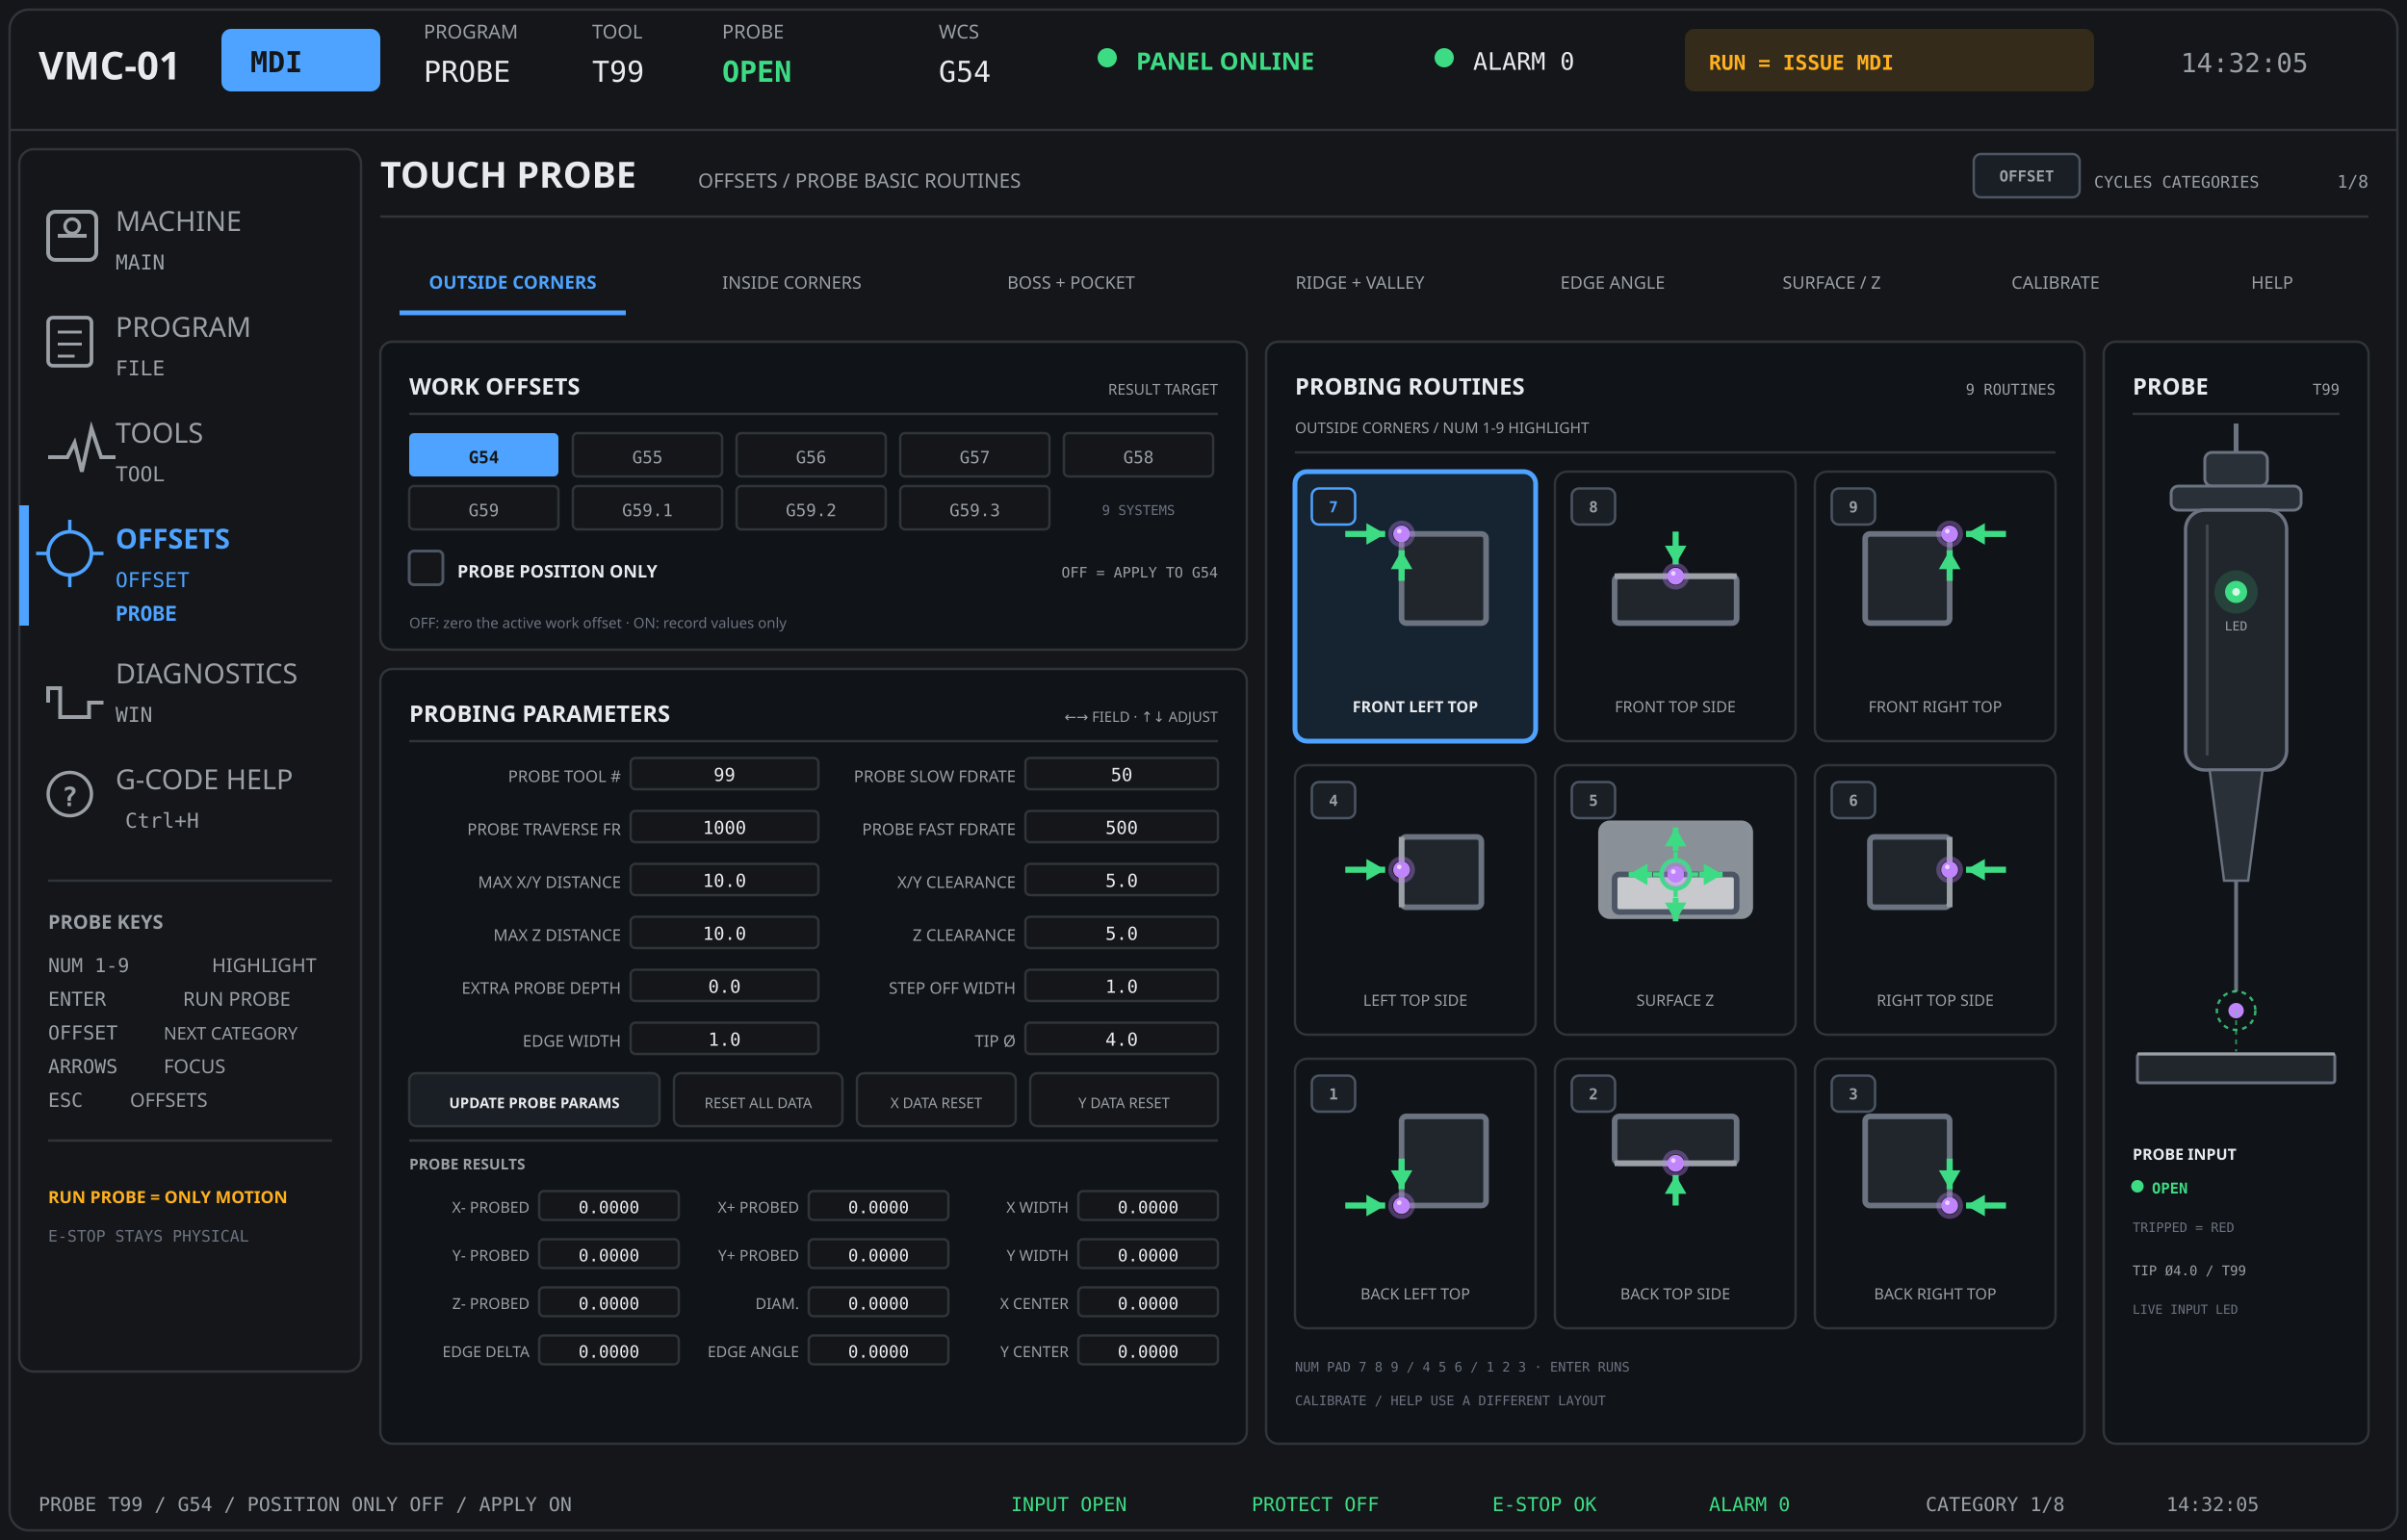
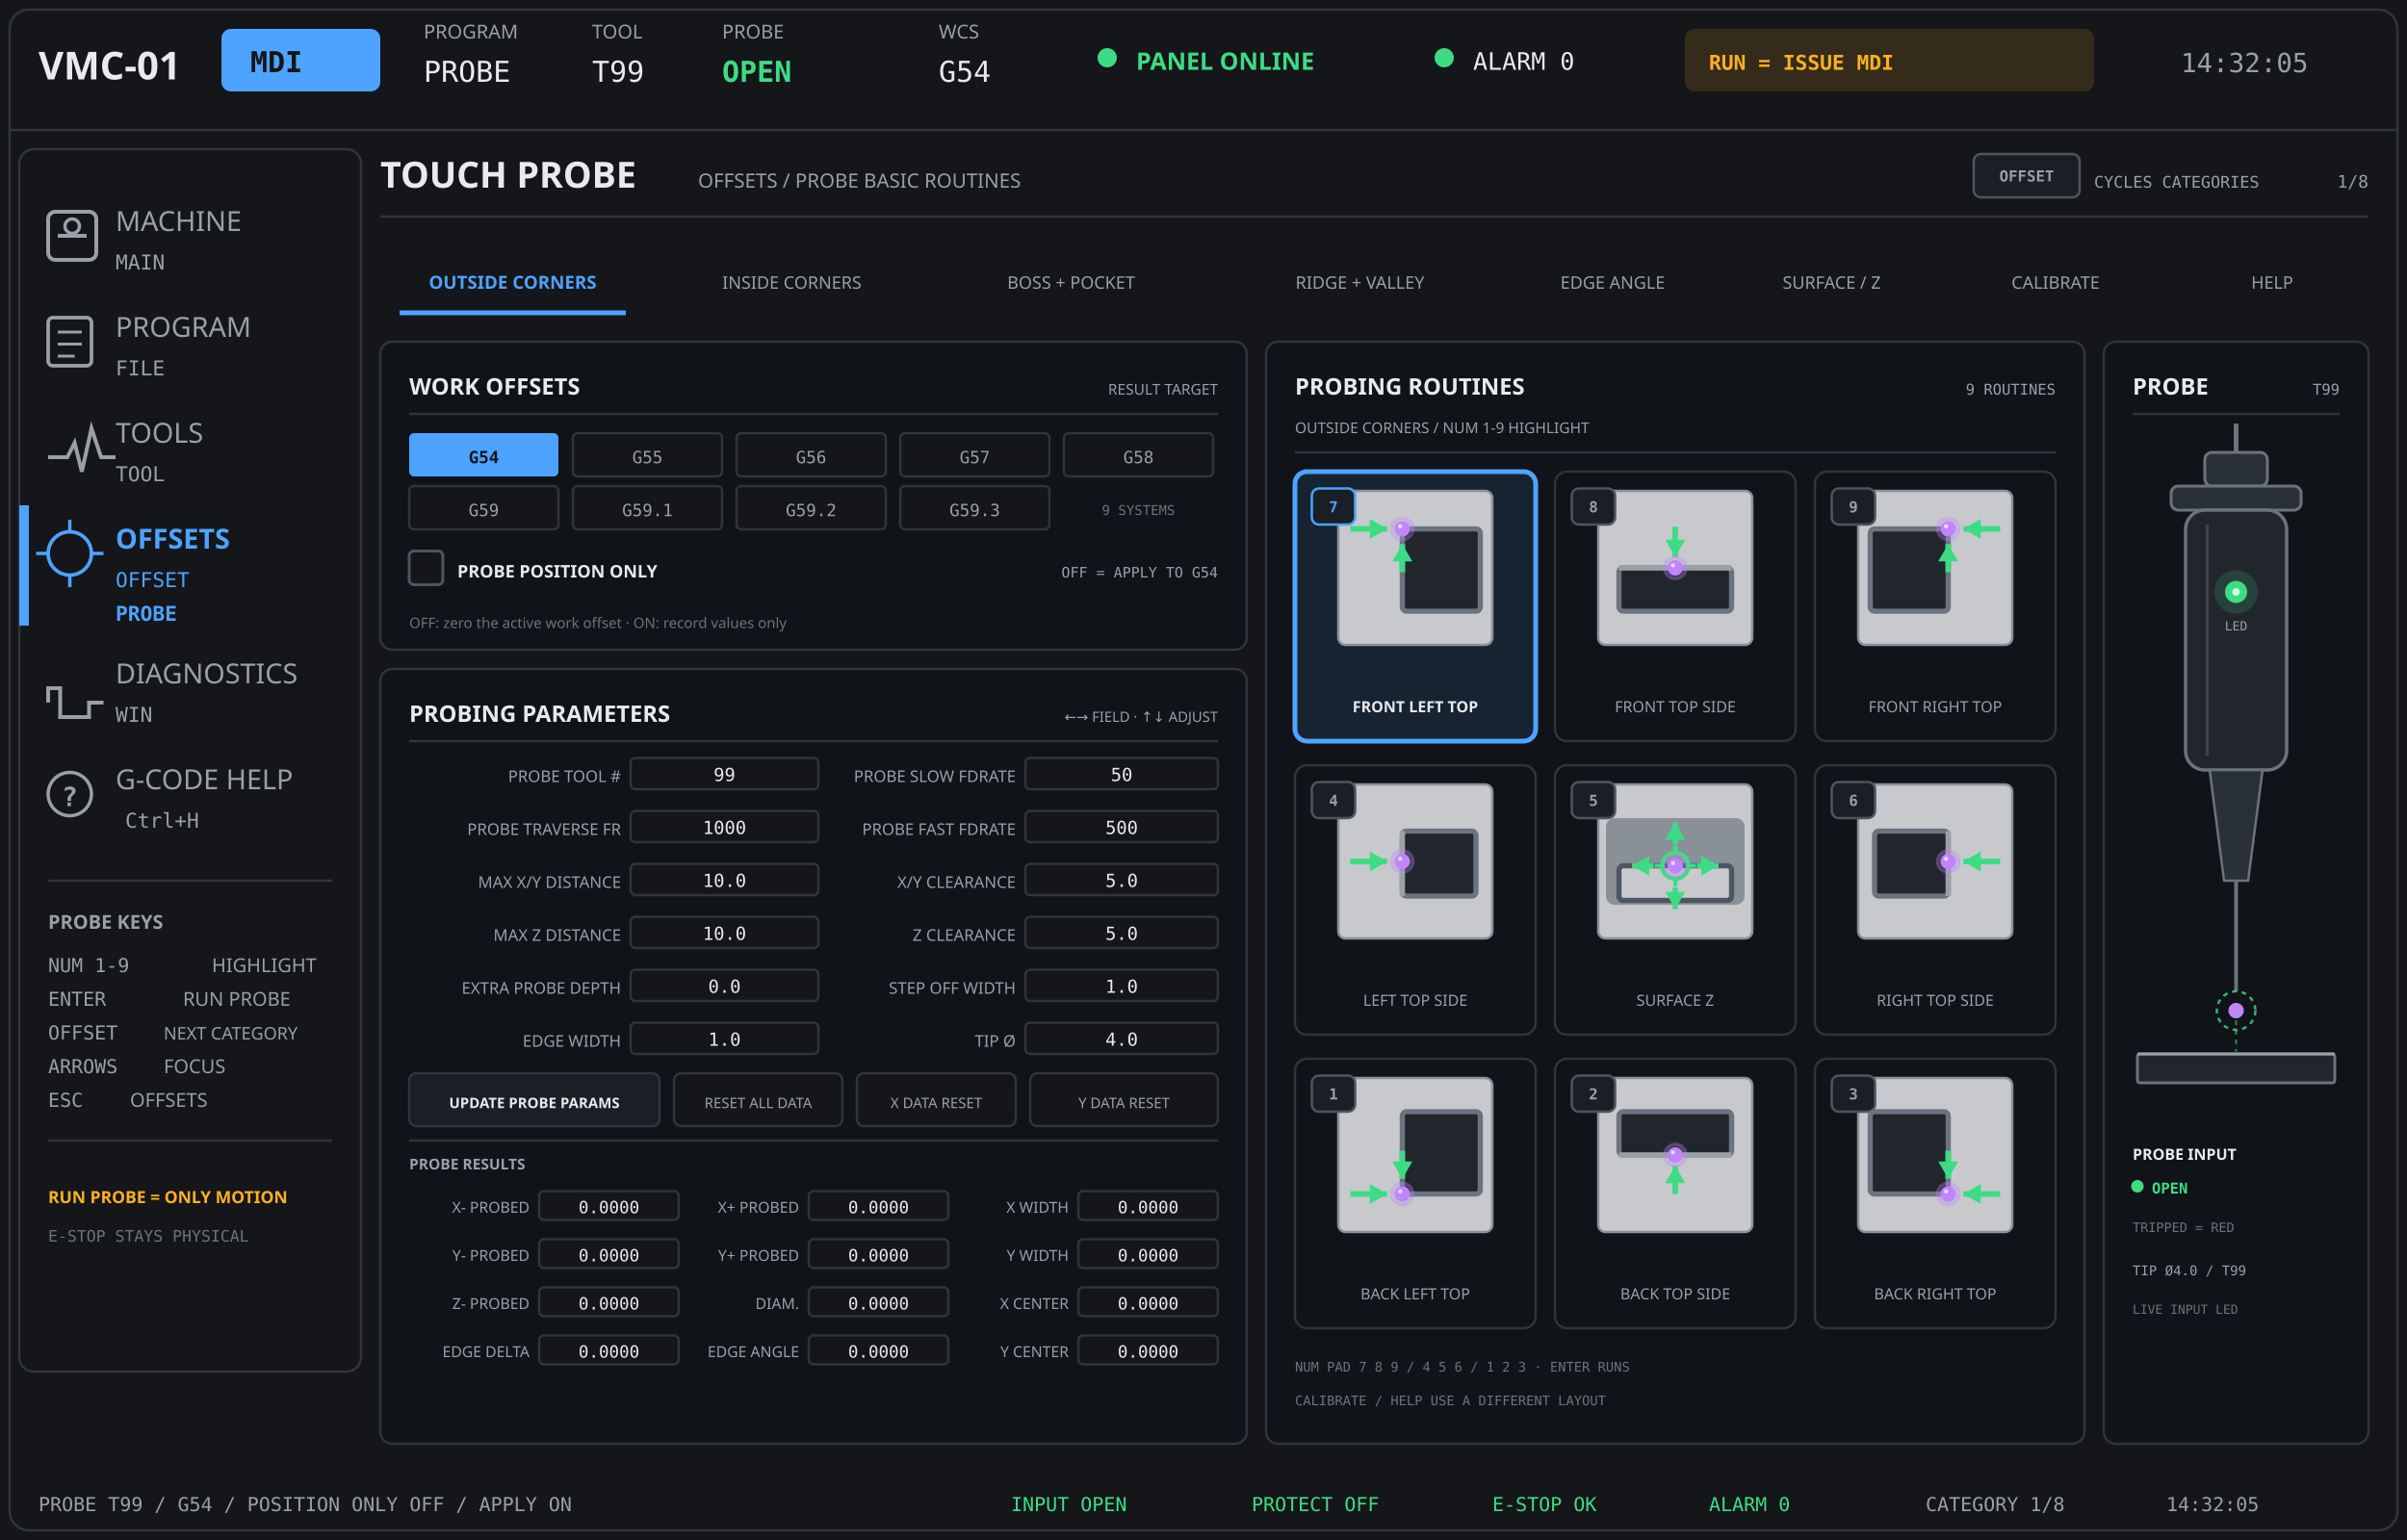
<svg xmlns="http://www.w3.org/2000/svg" viewBox="0 0 1000 640" width="1000" height="640">
  <rect x="0" y="0" width="1000" height="640" rx="0" fill="#141619" stroke="none" stroke-width="1" />
  <rect x="4" y="4" width="992" height="632" rx="8" fill="none" stroke="#30353a" stroke-width="1" />
  <line x1="4" y1="54" x2="996" y2="54" stroke="#30353a" stroke-width="1" />
  <text x="16" y="33" fill="#e8eaed" font-size="16" font-family="sans-serif" font-weight="700" text-anchor="start">VMC-01</text>
  <rect x="92" y="12" width="66" height="26" rx="4" fill="#4da3ff" stroke="none" stroke-width="1" />
  <text x="104" y="30" fill="#141619" font-size="12" font-family="monospace" font-weight="700" text-anchor="start">MDI</text>
  <text x="176" y="16" fill="#9aa0a6" font-size="8" font-family="sans-serif" text-anchor="start">PROGRAM</text>
  <text x="176" y="34" fill="#e8eaed" font-size="12" font-family="monospace" text-anchor="start">PROBE</text>
  <text x="246" y="16" fill="#9aa0a6" font-size="8" font-family="sans-serif" text-anchor="start">TOOL</text>
  <text x="246" y="34" fill="#e8eaed" font-size="12" font-family="monospace" text-anchor="start">T99</text>
  <text x="300" y="16" fill="#9aa0a6" font-size="8" font-family="sans-serif" text-anchor="start">PROBE</text>
  <text x="300" y="34" fill="#3ddc84" font-size="12" font-family="monospace" font-weight="700" text-anchor="start">OPEN</text>
  <text x="390" y="16" fill="#9aa0a6" font-size="8" font-family="sans-serif" text-anchor="start">WCS</text>
  <text x="390" y="34" fill="#e8eaed" font-size="12" font-family="monospace" text-anchor="start">G54</text>
  <circle cx="460" cy="24" r="4" fill="#3ddc84" />
  <text x="472" y="29" fill="#3ddc84" font-size="10" font-family="sans-serif" font-weight="700" text-anchor="start">PANEL ONLINE</text>
  <circle cx="600" cy="24" r="4" fill="#3ddc84" />
  <text x="612" y="29" fill="#e8eaed" font-size="10" font-family="monospace" text-anchor="start">ALARM 0</text>
  <rect x="700" y="12" width="170" height="26" rx="4" fill="#ffb020" stroke="none" stroke-width="0" opacity="0.14" />
  <text x="710" y="29" fill="#ffb020" font-size="8.5" font-family="monospace" font-weight="700" text-anchor="start">RUN = ISSUE MDI</text>
  <text x="906" y="30" fill="#9aa0a6" font-size="11" font-family="monospace" text-anchor="start">14:32:05</text>
  <rect x="8" y="62" width="142" height="508" rx="6" fill="#141619" stroke="#30353a" stroke-width="1" />
  <rect x="20" y="88" width="20" height="20" rx="3" fill="none" stroke="#9aa0a6" stroke-width="1.6" />
  <line x1="24" y1="98" x2="36" y2="98" stroke="#9aa0a6" stroke-width="1.6" />
  <circle cx="30" cy="94" r="3" fill="none" stroke="#9aa0a6" stroke-width="1.4" />
  <text x="48" y="96" fill="#9aa0a6" font-size="11.5" font-family="sans-serif" text-anchor="start">MACHINE</text>
  <text x="48" y="112" fill="#9aa0a6" font-size="8.5" font-family="monospace" text-anchor="start">MAIN</text>
  <rect x="20" y="132" width="18" height="20" rx="2" fill="none" stroke="#9aa0a6" stroke-width="1.5" />
  <line x1="24" y1="138" x2="34" y2="138" stroke="#9aa0a6" stroke-width="1.2" />
  <line x1="24" y1="143" x2="34" y2="143" stroke="#9aa0a6" stroke-width="1.2" />
  <line x1="24" y1="148" x2="31" y2="148" stroke="#9aa0a6" stroke-width="1.2" />
  <text x="48" y="140" fill="#9aa0a6" font-size="11.5" font-family="sans-serif" text-anchor="start">PROGRAM</text>
  <text x="48" y="156" fill="#9aa0a6" font-size="8.5" font-family="monospace" text-anchor="start">FILE</text>
  <path d="M20 190 L28 190 L31 184 L34 196 L38 178 L42 190 L48 190" fill="none" stroke="#9aa0a6" stroke-width="1.6" />
  <text x="48" y="184" fill="#9aa0a6" font-size="11.5" font-family="sans-serif" text-anchor="start">TOOLS</text>
  <text x="48" y="200" fill="#9aa0a6" font-size="8.5" font-family="monospace" text-anchor="start">TOOL</text>
  <rect x="8" y="210" width="4" height="50" rx="0" fill="#4da3ff" stroke="none" stroke-width="0" />
  <circle cx="29" cy="230" r="9" fill="none" stroke="#4da3ff" stroke-width="1.5" />
  <line x1="29" y1="216" x2="29" y2="221" stroke="#4da3ff" stroke-width="1.4" />
  <line x1="29" y1="239" x2="29" y2="244" stroke="#4da3ff" stroke-width="1.4" />
  <line x1="15" y1="230" x2="20" y2="230" stroke="#4da3ff" stroke-width="1.4" />
  <line x1="38" y1="230" x2="43" y2="230" stroke="#4da3ff" stroke-width="1.4" />
  <text x="48" y="228" fill="#4da3ff" font-size="11.5" font-family="sans-serif" font-weight="700" text-anchor="start">OFFSETS</text>
  <text x="48" y="244" fill="#4da3ff" font-size="8.5" font-family="monospace" text-anchor="start">OFFSET</text>
  <text x="48" y="258" fill="#4da3ff" font-size="8.5" font-family="monospace" font-weight="700" text-anchor="start">PROBE</text>
  <path d="M20 292 L20 286 L25 286 L25 298 L37 298 L37 292 L43 292" fill="none" stroke="#9aa0a6" stroke-width="1.6" />
  <text x="48" y="284" fill="#9aa0a6" font-size="11.5" font-family="sans-serif" text-anchor="start">DIAGNOSTICS</text>
  <text x="48" y="300" fill="#9aa0a6" font-size="8.5" font-family="monospace" text-anchor="start">WIN</text>
  <circle cx="29" cy="330" r="9" fill="none" stroke="#9aa0a6" stroke-width="1.4" />
  <text x="29" y="335" fill="#9aa0a6" font-size="11" font-family="monospace" font-weight="700" text-anchor="middle">?</text>
  <text x="48" y="328" fill="#9aa0a6" font-size="11.5" font-family="sans-serif" text-anchor="start">G-CODE HELP</text>
  <text x="52" y="344" fill="#9aa0a6" font-size="8.5" font-family="monospace" text-anchor="start">Ctrl+H</text>
  <line x1="20" y1="366" x2="138" y2="366" stroke="#30353a" stroke-width="1" />
  <text x="20" y="386" fill="#9aa0a6" font-size="8" font-family="sans-serif" font-weight="700" text-anchor="start">PROBE KEYS</text>
  <text x="20" y="404" fill="#9aa0a6" font-size="8" font-family="monospace" text-anchor="start">NUM 1-9</text>
  <text x="88" y="404" fill="#9aa0a6" font-size="8" font-family="sans-serif" text-anchor="start">HIGHLIGHT</text>
  <text x="20" y="418" fill="#9aa0a6" font-size="8" font-family="monospace" text-anchor="start">ENTER</text>
  <text x="76" y="418" fill="#9aa0a6" font-size="8" font-family="sans-serif" text-anchor="start">RUN PROBE</text>
  <text x="20" y="432" fill="#9aa0a6" font-size="8" font-family="monospace" text-anchor="start">OFFSET</text>
  <text x="68" y="432" fill="#9aa0a6" font-size="7.2" font-family="sans-serif" text-anchor="start">NEXT CATEGORY</text>
  <text x="20" y="446" fill="#9aa0a6" font-size="8" font-family="monospace" text-anchor="start">ARROWS</text>
  <text x="68" y="446" fill="#9aa0a6" font-size="8" font-family="sans-serif" text-anchor="start">FOCUS</text>
  <text x="20" y="460" fill="#9aa0a6" font-size="8" font-family="monospace" text-anchor="start">ESC</text>
  <text x="54" y="460" fill="#9aa0a6" font-size="8" font-family="sans-serif" text-anchor="start">OFFSETS</text>
  <line x1="20" y1="474" x2="138" y2="474" stroke="#30353a" stroke-width="1" />
  <text x="20" y="500" fill="#ffb020" font-size="7.0" font-family="sans-serif" font-weight="700" text-anchor="start">RUN PROBE = ONLY MOTION</text>
  <text x="20" y="516" fill="#6b7280" font-size="6.6" font-family="monospace" text-anchor="start">E-STOP STAYS PHYSICAL</text>
  <text x="158" y="78" fill="#e8eaed" font-size="15" font-family="sans-serif" font-weight="700" text-anchor="start">TOUCH PROBE</text>
  <text x="290" y="78" fill="#9aa0a6" font-size="8.2" font-family="sans-serif" text-anchor="start">OFFSETS / PROBE BASIC ROUTINES</text>
  <rect x="820" y="64" width="44" height="18" rx="3" fill="#1a1f25" stroke="#4b5563" stroke-width="1" />
  <text x="842.0" y="75.4" fill="#9aa0a6" font-size="6.3" font-family="monospace" font-weight="700" text-anchor="middle">OFFSET</text>
  <text x="870" y="78" fill="#9aa0a6" font-size="6.7" font-family="monospace" text-anchor="start">CYCLES CATEGORIES</text>
  <text x="984" y="78" fill="#9aa0a6" font-size="7.2" font-family="monospace" text-anchor="end">1/8</text>
  <line x1="158" y1="90" x2="984" y2="90" stroke="#30353a" stroke-width="1" />
  <text x="213.0" y="120" fill="#4da3ff" font-size="7.5" font-family="sans-serif" font-weight="700" text-anchor="middle">OUTSIDE CORNERS</text>
  <line x1="166" y1="130" x2="260" y2="130" stroke="#4da3ff" stroke-width="2" />
  <text x="329.0" y="120" fill="#9aa0a6" font-size="7.2" font-family="sans-serif" text-anchor="middle">INSIDE CORNERS</text>
  <text x="445.0" y="120" fill="#9aa0a6" font-size="7.2" font-family="sans-serif" text-anchor="middle">BOSS + POCKET</text>
  <text x="565.0" y="120" fill="#9aa0a6" font-size="7.2" font-family="sans-serif" text-anchor="middle">RIDGE + VALLEY</text>
  <text x="670.0" y="120" fill="#9aa0a6" font-size="7.2" font-family="sans-serif" text-anchor="middle">EDGE ANGLE</text>
  <text x="761.0" y="120" fill="#9aa0a6" font-size="7.2" font-family="sans-serif" text-anchor="middle">SURFACE / Z</text>
  <text x="854.0" y="120" fill="#9aa0a6" font-size="7.2" font-family="sans-serif" text-anchor="middle">CALIBRATE</text>
  <text x="944.0" y="120" fill="#9aa0a6" font-size="7.2" font-family="sans-serif" text-anchor="middle">HELP</text>
  <rect x="158" y="142" width="360" height="128" rx="5" fill="#101317" stroke="#30353a" stroke-width="1" />
  <text x="170" y="164" fill="#e8eaed" font-size="9.5" font-family="sans-serif" font-weight="700" text-anchor="start">WORK OFFSETS</text>
  <text x="506" y="164" fill="#9aa0a6" font-size="6.2" font-family="sans-serif" text-anchor="end">RESULT TARGET</text>
  <line x1="170" y1="172" x2="506" y2="172" stroke="#30353a" stroke-width="1" />
  <rect x="170" y="180" width="62" height="18" rx="2" fill="#4da3ff" stroke="none" stroke-width="1" />
  <text x="201" y="192.5" fill="#141619" font-size="7" font-family="monospace" font-weight="700" text-anchor="middle">G54</text>
  <rect x="238" y="180" width="62" height="18" rx="2" fill="#141619" stroke="#30353a" stroke-width="1" />
  <text x="269" y="192.5" fill="#9aa0a6" font-size="7" font-family="monospace" text-anchor="middle">G55</text>
  <rect x="306" y="180" width="62" height="18" rx="2" fill="#141619" stroke="#30353a" stroke-width="1" />
  <text x="337" y="192.5" fill="#9aa0a6" font-size="7" font-family="monospace" text-anchor="middle">G56</text>
  <rect x="374" y="180" width="62" height="18" rx="2" fill="#141619" stroke="#30353a" stroke-width="1" />
  <text x="405" y="192.5" fill="#9aa0a6" font-size="7" font-family="monospace" text-anchor="middle">G57</text>
  <rect x="442" y="180" width="62" height="18" rx="2" fill="#141619" stroke="#30353a" stroke-width="1" />
  <text x="473" y="192.5" fill="#9aa0a6" font-size="7" font-family="monospace" text-anchor="middle">G58</text>
  <rect x="170" y="202" width="62" height="18" rx="2" fill="#141619" stroke="#30353a" stroke-width="1" />
  <text x="201" y="214.5" fill="#9aa0a6" font-size="7" font-family="monospace" text-anchor="middle">G59</text>
  <rect x="238" y="202" width="62" height="18" rx="2" fill="#141619" stroke="#30353a" stroke-width="1" />
  <text x="269" y="214.5" fill="#9aa0a6" font-size="7" font-family="monospace" text-anchor="middle">G59.1</text>
  <rect x="306" y="202" width="62" height="18" rx="2" fill="#141619" stroke="#30353a" stroke-width="1" />
  <text x="337" y="214.5" fill="#9aa0a6" font-size="7" font-family="monospace" text-anchor="middle">G59.2</text>
  <rect x="374" y="202" width="62" height="18" rx="2" fill="#141619" stroke="#30353a" stroke-width="1" />
  <text x="405" y="214.5" fill="#9aa0a6" font-size="7" font-family="monospace" text-anchor="middle">G59.3</text>
  <text x="473" y="214" fill="#6b7280" font-size="5.6" font-family="monospace" text-anchor="middle">9 SYSTEMS</text>
  <rect x="170" y="229" width="14" height="14" rx="2" fill="#141619" stroke="#4b5563" stroke-width="1.2" />
  <text x="190" y="240" fill="#e8eaed" font-size="7.2" font-family="sans-serif" font-weight="700" text-anchor="start">PROBE POSITION ONLY</text>
  <text x="506" y="240" fill="#9aa0a6" font-size="6.0" font-family="monospace" text-anchor="end">OFF = APPLY TO G54</text>
  <text x="170" y="261" fill="#6b7280" font-size="6.0" font-family="sans-serif" text-anchor="start">OFF: zero the active work offset · ON: record values only</text>
  <rect x="158" y="278" width="360" height="322" rx="5" fill="#101317" stroke="#30353a" stroke-width="1" />
  <text x="170" y="300" fill="#e8eaed" font-size="9.5" font-family="sans-serif" font-weight="700" text-anchor="start">PROBING PARAMETERS</text>
  <text x="506" y="300" fill="#9aa0a6" font-size="5.9" font-family="sans-serif" text-anchor="end">←→ FIELD · ↑↓ ADJUST</text>
  <line x1="170" y1="308" x2="506" y2="308" stroke="#30353a" stroke-width="1" />
  <text x="258" y="325" fill="#9aa0a6" font-size="6.7" font-family="sans-serif" text-anchor="end">PROBE TOOL #</text>
  <rect x="262" y="315" width="78" height="13" rx="2" fill="#141619" stroke="#30353a" stroke-width="1" />
  <text x="301" y="324.6" fill="#e8eaed" font-size="7.5" font-family="monospace" text-anchor="middle">99</text>
  <text x="422" y="325" fill="#9aa0a6" font-size="6.7" font-family="sans-serif" text-anchor="end">PROBE SLOW FDRATE</text>
  <rect x="426" y="315" width="80" height="13" rx="2" fill="#141619" stroke="#30353a" stroke-width="1" />
  <text x="466" y="324.6" fill="#e8eaed" font-size="7.5" font-family="monospace" text-anchor="middle">50</text>
  <text x="258" y="347" fill="#9aa0a6" font-size="6.7" font-family="sans-serif" text-anchor="end">PROBE TRAVERSE FR</text>
  <rect x="262" y="337" width="78" height="13" rx="2" fill="#141619" stroke="#30353a" stroke-width="1" />
  <text x="301" y="346.6" fill="#e8eaed" font-size="7.5" font-family="monospace" text-anchor="middle">1000</text>
  <text x="422" y="347" fill="#9aa0a6" font-size="6.7" font-family="sans-serif" text-anchor="end">PROBE FAST FDRATE</text>
  <rect x="426" y="337" width="80" height="13" rx="2" fill="#141619" stroke="#30353a" stroke-width="1" />
  <text x="466" y="346.6" fill="#e8eaed" font-size="7.5" font-family="monospace" text-anchor="middle">500</text>
  <text x="258" y="369" fill="#9aa0a6" font-size="6.7" font-family="sans-serif" text-anchor="end">MAX X/Y DISTANCE</text>
  <rect x="262" y="359" width="78" height="13" rx="2" fill="#141619" stroke="#30353a" stroke-width="1" />
  <text x="301" y="368.6" fill="#e8eaed" font-size="7.5" font-family="monospace" text-anchor="middle">10.0</text>
  <text x="422" y="369" fill="#9aa0a6" font-size="6.7" font-family="sans-serif" text-anchor="end">X/Y CLEARANCE</text>
  <rect x="426" y="359" width="80" height="13" rx="2" fill="#141619" stroke="#30353a" stroke-width="1" />
  <text x="466" y="368.6" fill="#e8eaed" font-size="7.5" font-family="monospace" text-anchor="middle">5.0</text>
  <text x="258" y="391" fill="#9aa0a6" font-size="6.7" font-family="sans-serif" text-anchor="end">MAX Z DISTANCE</text>
  <rect x="262" y="381" width="78" height="13" rx="2" fill="#141619" stroke="#30353a" stroke-width="1" />
  <text x="301" y="390.6" fill="#e8eaed" font-size="7.5" font-family="monospace" text-anchor="middle">10.0</text>
  <text x="422" y="391" fill="#9aa0a6" font-size="6.7" font-family="sans-serif" text-anchor="end">Z CLEARANCE</text>
  <rect x="426" y="381" width="80" height="13" rx="2" fill="#141619" stroke="#30353a" stroke-width="1" />
  <text x="466" y="390.6" fill="#e8eaed" font-size="7.5" font-family="monospace" text-anchor="middle">5.0</text>
  <text x="258" y="413" fill="#9aa0a6" font-size="6.7" font-family="sans-serif" text-anchor="end">EXTRA PROBE DEPTH</text>
  <rect x="262" y="403" width="78" height="13" rx="2" fill="#141619" stroke="#30353a" stroke-width="1" />
  <text x="301" y="412.6" fill="#e8eaed" font-size="7.5" font-family="monospace" text-anchor="middle">0.0</text>
  <text x="422" y="413" fill="#9aa0a6" font-size="6.7" font-family="sans-serif" text-anchor="end">STEP OFF WIDTH</text>
  <rect x="426" y="403" width="80" height="13" rx="2" fill="#141619" stroke="#30353a" stroke-width="1" />
  <text x="466" y="412.6" fill="#e8eaed" font-size="7.5" font-family="monospace" text-anchor="middle">1.0</text>
  <text x="258" y="435" fill="#9aa0a6" font-size="6.7" font-family="sans-serif" text-anchor="end">EDGE WIDTH</text>
  <rect x="262" y="425" width="78" height="13" rx="2" fill="#141619" stroke="#30353a" stroke-width="1" />
  <text x="301" y="434.6" fill="#e8eaed" font-size="7.5" font-family="monospace" text-anchor="middle">1.0</text>
  <text x="422" y="435" fill="#9aa0a6" font-size="6.7" font-family="sans-serif" text-anchor="end">TIP Ø</text>
  <rect x="426" y="425" width="80" height="13" rx="2" fill="#141619" stroke="#30353a" stroke-width="1" />
  <text x="466" y="434.6" fill="#e8eaed" font-size="7.5" font-family="monospace" text-anchor="middle">4.0</text>
  <rect x="170" y="446" width="104" height="22" rx="3" fill="#1a1f25" stroke="#30353a" stroke-width="1" />
  <text x="222" y="460.5" fill="#e8eaed" font-size="6.0" font-family="sans-serif" font-weight="700" text-anchor="middle">UPDATE PROBE PARAMS</text>
  <rect x="280" y="446" width="70" height="22" rx="3" fill="#141619" stroke="#30353a" stroke-width="1" />
  <text x="315" y="460.5" fill="#9aa0a6" font-size="6.0" font-family="sans-serif" text-anchor="middle">RESET ALL DATA</text>
  <rect x="356" y="446" width="66" height="22" rx="3" fill="#141619" stroke="#30353a" stroke-width="1" />
  <text x="389" y="460.5" fill="#9aa0a6" font-size="6.0" font-family="sans-serif" text-anchor="middle">X DATA RESET</text>
  <rect x="428" y="446" width="78" height="22" rx="3" fill="#141619" stroke="#30353a" stroke-width="1" />
  <text x="467" y="460.5" fill="#9aa0a6" font-size="6.0" font-family="sans-serif" text-anchor="middle">Y DATA RESET</text>
  <line x1="170" y1="474" x2="506" y2="474" stroke="#30353a" stroke-width="1" />
  <text x="170" y="486" fill="#9aa0a6" font-size="6.2" font-family="sans-serif" font-weight="700" text-anchor="start">PROBE RESULTS</text>
  <text x="220" y="504" fill="#9aa0a6" font-size="6.3" font-family="sans-serif" text-anchor="end">X- PROBED</text>
  <rect x="224" y="495" width="58" height="12" rx="2" fill="#141619" stroke="#30353a" stroke-width="1" />
  <text x="253" y="504.2" fill="#e8eaed" font-size="7.0" font-family="monospace" text-anchor="middle">0.0000</text>
  <text x="332" y="504" fill="#9aa0a6" font-size="6.3" font-family="sans-serif" text-anchor="end">X+ PROBED</text>
  <rect x="336" y="495" width="58" height="12" rx="2" fill="#141619" stroke="#30353a" stroke-width="1" />
  <text x="365" y="504.2" fill="#e8eaed" font-size="7.0" font-family="monospace" text-anchor="middle">0.0000</text>
  <text x="444" y="504" fill="#9aa0a6" font-size="6.3" font-family="sans-serif" text-anchor="end">X WIDTH</text>
  <rect x="448" y="495" width="58" height="12" rx="2" fill="#141619" stroke="#30353a" stroke-width="1" />
  <text x="477" y="504.2" fill="#e8eaed" font-size="7.0" font-family="monospace" text-anchor="middle">0.0000</text>
  <text x="220" y="524" fill="#9aa0a6" font-size="6.3" font-family="sans-serif" text-anchor="end">Y- PROBED</text>
  <rect x="224" y="515" width="58" height="12" rx="2" fill="#141619" stroke="#30353a" stroke-width="1" />
  <text x="253" y="524.2" fill="#e8eaed" font-size="7.0" font-family="monospace" text-anchor="middle">0.0000</text>
  <text x="332" y="524" fill="#9aa0a6" font-size="6.3" font-family="sans-serif" text-anchor="end">Y+ PROBED</text>
  <rect x="336" y="515" width="58" height="12" rx="2" fill="#141619" stroke="#30353a" stroke-width="1" />
  <text x="365" y="524.2" fill="#e8eaed" font-size="7.0" font-family="monospace" text-anchor="middle">0.0000</text>
  <text x="444" y="524" fill="#9aa0a6" font-size="6.3" font-family="sans-serif" text-anchor="end">Y WIDTH</text>
  <rect x="448" y="515" width="58" height="12" rx="2" fill="#141619" stroke="#30353a" stroke-width="1" />
  <text x="477" y="524.2" fill="#e8eaed" font-size="7.0" font-family="monospace" text-anchor="middle">0.0000</text>
  <text x="220" y="544" fill="#9aa0a6" font-size="6.3" font-family="sans-serif" text-anchor="end">Z- PROBED</text>
  <rect x="224" y="535" width="58" height="12" rx="2" fill="#141619" stroke="#30353a" stroke-width="1" />
  <text x="253" y="544.2" fill="#e8eaed" font-size="7.0" font-family="monospace" text-anchor="middle">0.0000</text>
  <text x="332" y="544" fill="#9aa0a6" font-size="6.3" font-family="sans-serif" text-anchor="end">DIAM.</text>
  <rect x="336" y="535" width="58" height="12" rx="2" fill="#141619" stroke="#30353a" stroke-width="1" />
  <text x="365" y="544.2" fill="#e8eaed" font-size="7.0" font-family="monospace" text-anchor="middle">0.0000</text>
  <text x="444" y="544" fill="#9aa0a6" font-size="6.3" font-family="sans-serif" text-anchor="end">X CENTER</text>
  <rect x="448" y="535" width="58" height="12" rx="2" fill="#141619" stroke="#30353a" stroke-width="1" />
  <text x="477" y="544.2" fill="#e8eaed" font-size="7.0" font-family="monospace" text-anchor="middle">0.0000</text>
  <text x="220" y="564" fill="#9aa0a6" font-size="6.3" font-family="sans-serif" text-anchor="end">EDGE DELTA</text>
  <rect x="224" y="555" width="58" height="12" rx="2" fill="#141619" stroke="#30353a" stroke-width="1" />
  <text x="253" y="564.2" fill="#e8eaed" font-size="7.0" font-family="monospace" text-anchor="middle">0.0000</text>
  <text x="332" y="564" fill="#9aa0a6" font-size="6.3" font-family="sans-serif" text-anchor="end">EDGE ANGLE</text>
  <rect x="336" y="555" width="58" height="12" rx="2" fill="#141619" stroke="#30353a" stroke-width="1" />
  <text x="365" y="564.2" fill="#e8eaed" font-size="7.0" font-family="monospace" text-anchor="middle">0.0000</text>
  <text x="444" y="564" fill="#9aa0a6" font-size="6.3" font-family="sans-serif" text-anchor="end">Y CENTER</text>
  <rect x="448" y="555" width="58" height="12" rx="2" fill="#141619" stroke="#30353a" stroke-width="1" />
  <text x="477" y="564.2" fill="#e8eaed" font-size="7.0" font-family="monospace" text-anchor="middle">0.0000</text>
  <rect x="874" y="142" width="110" height="458" rx="5" fill="#101317" stroke="#30353a" stroke-width="1" />
  <text x="886" y="164" fill="#e8eaed" font-size="9.5" font-family="sans-serif" font-weight="700" text-anchor="start">PROBE</text>
  <text x="972" y="164" fill="#9aa0a6" font-size="6.2" font-family="monospace" text-anchor="end">T99</text>
  <line x1="886" y1="172" x2="972" y2="172" stroke="#30353a" stroke-width="1" />
  <line x1="929" y1="176" x2="929" y2="188" stroke="#6b7280" stroke-width="2" />
  <rect x="916" y="188" width="26" height="14" rx="3" fill="#2a3037" stroke="#6b7280" stroke-width="1.2" />
  <rect x="902" y="202" width="54" height="10" rx="3" fill="#2a3037" stroke="#6b7280" stroke-width="1.2" />
  <rect x="908" y="212" width="42" height="108" rx="8" fill="#20262c" stroke="#6b7280" stroke-width="1.4" />
  <line x1="917" y1="218" x2="917" y2="314" stroke="#3f464e" stroke-width="1.2" />
  <circle cx="929" cy="246" r="9" fill="#3ddc84" opacity="0.16" />
  <circle cx="929" cy="246" r="4.6" fill="#3ddc84" />
  <circle cx="929" cy="246" r="1.6" fill="#d1fae5" />
  <text x="929" y="262" fill="#9aa0a6" font-size="5.2" font-family="monospace" text-anchor="middle">LED</text>
  <path d="M918 320 L940 320 L934 366 L924 366 Z" fill="#2a3037" stroke="#6b7280" stroke-width="1" />
  <line x1="929" y1="366" x2="929" y2="412" stroke="#6b7280" stroke-width="1.6" />
  <circle cx="929" cy="420" r="3.2" fill="#c084fc" />
  <circle cx="929" cy="420" r="8" fill="none" stroke="#3ddc84" stroke-width="1" stroke-dasharray="2 2" opacity="0.8" />
  <line x1="929" y1="420" x2="929" y2="437" stroke="#3ddc84" stroke-width="0.8" stroke-dasharray="2 2" opacity="0.6" />
  <rect x="888" y="438" width="82" height="12" rx="1" fill="#20262c" stroke="#6b7280" stroke-width="1.2" />
  <line x1="888" y1="438" x2="970" y2="438" stroke="#9aa0a6" stroke-width="1.2" />
  <text x="886" y="482" fill="#e8eaed" font-size="6.4" font-family="sans-serif" font-weight="700" text-anchor="start">PROBE INPUT</text>
  <circle cx="888" cy="493" r="2.6" fill="#3ddc84" />
  <text x="894" y="496" fill="#3ddc84" font-size="6.2" font-family="monospace" font-weight="700" text-anchor="start">OPEN</text>
  <text x="886" y="512" fill="#6b7280" font-size="5.4" font-family="monospace" text-anchor="start">TRIPPED = RED</text>
  <text x="886" y="530" fill="#9aa0a6" font-size="5.6" font-family="monospace" text-anchor="start">TIP Ø4.0 / T99</text>
  <text x="886" y="546" fill="#6b7280" font-size="5.2" font-family="monospace" text-anchor="start">LIVE INPUT LED</text>
  <rect x="526" y="142" width="340" height="458" rx="5" fill="#101317" stroke="#30353a" stroke-width="1" />
  <text x="538" y="164" fill="#e8eaed" font-size="9.5" font-family="sans-serif" font-weight="700" text-anchor="start">PROBING ROUTINES</text>
  <text x="854" y="164" fill="#9aa0a6" font-size="6.2" font-family="monospace" text-anchor="end">9 ROUTINES</text>
  <text x="538" y="180" fill="#9aa0a6" font-size="6.2" font-family="sans-serif" text-anchor="start">OUTSIDE CORNERS / NUM 1-9 HIGHLIGHT</text>
  <line x1="538" y1="188" x2="854" y2="188" stroke="#30353a" stroke-width="1" />
  <rect x="538" y="196" width="100" height="112" rx="5" fill="#4da3ff" fill-opacity="0.11" stroke="#4da3ff" stroke-width="2" />
+   <rect x="556.0" y="204" width="64" height="64" rx="3" fill="#c7c9cc" stroke="#8b9198" stroke-width="1" />
  <rect x="545" y="203" width="18" height="15" rx="3" fill="#1a1f25" stroke="#4da3ff" stroke-width="1" />
  <text x="554.0" y="212.9" fill="#4da3ff" font-size="6.3" font-family="monospace" font-weight="700" text-anchor="middle">7</text>
-   <g transform="translate(555.0,218) scale(1.95)">
+   <g transform="translate(557.4,216.2) scale(1.8)">
    <rect x="14" y="2" width="18" height="19" rx="1" fill="#20262c" stroke="#6b7280" stroke-width="1.2" />
    <line x1="2" y1="2" x2="10.5" y2="2" stroke="#3ddc84" stroke-width="1.3" />
    <polygon points="10.5,2 6.5,-0.3 6.5,4.3" fill="#3ddc84" />
    <line x1="14" y1="12" x2="14" y2="5.5" stroke="#3ddc84" stroke-width="1.3" />
    <polygon points="14,5.5 11.7,9.5 16.3,9.5" fill="#3ddc84" />
    <circle cx="14" cy="2" r="2.4" fill="none" stroke="#c084fc" stroke-width="0.9" opacity="0.35" />
    <circle cx="14" cy="2" r="1.8" fill="#c084fc" />
    <circle cx="13.5" cy="1.4" r="0.5" fill="#e9d5ff" />
  </g>
  <text x="588.0" y="296" fill="#e8eaed" font-size="6.4" font-family="sans-serif" font-weight="700" text-anchor="middle">FRONT LEFT TOP</text>
  <rect x="646" y="196" width="100" height="112" rx="5" fill="#101317" stroke="#30353a" stroke-width="1" />
+   <rect x="664.0" y="204" width="64" height="64" rx="3" fill="#c7c9cc" stroke="#8b9198" stroke-width="1" />
  <rect x="653" y="203" width="18" height="15" rx="3" fill="#1a1f25" stroke="#4b5563" stroke-width="1" />
  <text x="662.0" y="212.9" fill="#9aa0a6" font-size="6.3" font-family="monospace" font-weight="700" text-anchor="middle">8</text>
-   <g transform="translate(663.0,218) scale(1.95)">
+   <g transform="translate(665.4,216.2) scale(1.8)">
    <rect x="4" y="11" width="26" height="10" rx="1" fill="#20262c" stroke="#6b7280" stroke-width="1.2" />
    <line x1="4" y1="11" x2="30" y2="11" stroke="#9aa0a6" stroke-width="1.2" />
    <line x1="17" y1="1.5" x2="17" y2="8.5" stroke="#3ddc84" stroke-width="1.3" />
    <polygon points="17,8.5 14.7,4.5 19.3,4.5" fill="#3ddc84" />
    <circle cx="17" cy="11" r="2.4" fill="none" stroke="#c084fc" stroke-width="0.9" opacity="0.35" />
    <circle cx="17" cy="11" r="1.8" fill="#c084fc" />
    <circle cx="16.5" cy="10.4" r="0.5" fill="#e9d5ff" />
  </g>
  <text x="696.0" y="296" fill="#9aa0a6" font-size="6.4" font-family="sans-serif" text-anchor="middle">FRONT TOP SIDE</text>
  <rect x="754" y="196" width="100" height="112" rx="5" fill="#101317" stroke="#30353a" stroke-width="1" />
+   <rect x="772.0" y="204" width="64" height="64" rx="3" fill="#c7c9cc" stroke="#8b9198" stroke-width="1" />
  <rect x="761" y="203" width="18" height="15" rx="3" fill="#1a1f25" stroke="#4b5563" stroke-width="1" />
  <text x="770.0" y="212.9" fill="#9aa0a6" font-size="6.3" font-family="monospace" font-weight="700" text-anchor="middle">9</text>
-   <g transform="translate(771.0,218) scale(1.95)">
+   <g transform="translate(773.4,216.2) scale(1.8)">
    <rect x="2" y="2" width="18" height="19" rx="1" fill="#20262c" stroke="#6b7280" stroke-width="1.2" />
    <line x1="32" y1="2" x2="23.5" y2="2" stroke="#3ddc84" stroke-width="1.3" />
    <polygon points="23.5,2 27.5,-0.3 27.5,4.3" fill="#3ddc84" />
    <line x1="20" y1="12" x2="20" y2="5.5" stroke="#3ddc84" stroke-width="1.3" />
    <polygon points="20,5.5 17.7,9.5 22.3,9.5" fill="#3ddc84" />
    <circle cx="20" cy="2" r="2.4" fill="none" stroke="#c084fc" stroke-width="0.9" opacity="0.35" />
    <circle cx="20" cy="2" r="1.8" fill="#c084fc" />
    <circle cx="19.5" cy="1.4" r="0.5" fill="#e9d5ff" />
  </g>
  <text x="804.0" y="296" fill="#9aa0a6" font-size="6.4" font-family="sans-serif" text-anchor="middle">FRONT RIGHT TOP</text>
  <rect x="538" y="318" width="100" height="112" rx="5" fill="#101317" stroke="#30353a" stroke-width="1" />
+   <rect x="556.0" y="326" width="64" height="64" rx="3" fill="#c7c9cc" stroke="#8b9198" stroke-width="1" />
  <rect x="545" y="325" width="18" height="15" rx="3" fill="#1a1f25" stroke="#4b5563" stroke-width="1" />
  <text x="554.0" y="334.9" fill="#9aa0a6" font-size="6.3" font-family="monospace" font-weight="700" text-anchor="middle">4</text>
-   <g transform="translate(555.0,340) scale(1.95)">
+   <g transform="translate(557.4,338.2) scale(1.8)">
    <rect x="14" y="4" width="17" height="15" rx="1" fill="#20262c" stroke="#6b7280" stroke-width="1.2" />
    <line x1="14" y1="4" x2="14" y2="19" stroke="#9aa0a6" stroke-width="1.2" />
    <line x1="2" y1="11" x2="10.5" y2="11" stroke="#3ddc84" stroke-width="1.3" />
    <polygon points="10.5,11 6.5,8.7 6.5,13.3" fill="#3ddc84" />
    <circle cx="14" cy="11" r="2.4" fill="none" stroke="#c084fc" stroke-width="0.9" opacity="0.35" />
    <circle cx="14" cy="11" r="1.8" fill="#c084fc" />
    <circle cx="13.5" cy="10.4" r="0.5" fill="#e9d5ff" />
  </g>
  <text x="588.0" y="418" fill="#9aa0a6" font-size="6.4" font-family="sans-serif" text-anchor="middle">LEFT TOP SIDE</text>
  <rect x="646" y="318" width="100" height="112" rx="5" fill="#101317" stroke="#30353a" stroke-width="1" />
+   <rect x="664.0" y="326" width="64" height="64" rx="3" fill="#c7c9cc" stroke="#8b9198" stroke-width="1" />
  <rect x="653" y="325" width="18" height="15" rx="3" fill="#1a1f25" stroke="#4b5563" stroke-width="1" />
  <text x="662.0" y="334.9" fill="#9aa0a6" font-size="6.3" font-family="monospace" font-weight="700" text-anchor="middle">5</text>
-   <g transform="translate(663.0,340) scale(1.95)">
-     <rect x="1" y="1" width="32" height="20" rx="2" fill="#8a9097" stroke="#8b9198" stroke-width="1" />
+   <g transform="translate(665.4,338.2) scale(1.8)">
+     <rect x="1" y="1" width="32" height="20" rx="2" fill="#8a9097" stroke="none" stroke-width="0" />
    <rect x="4" y="12" width="26" height="8" rx="1" fill="#c7c9cc" stroke="#4b5563" stroke-width="1.2" />
    <circle cx="17" cy="12" r="3.0" fill="none" stroke="#3ddc84" stroke-width="1.0" />
    <line x1="17" y1="9.0" x2="17" y2="7.2" stroke="#3ddc84" stroke-width="0.9" />
    <line x1="17" y1="15.0" x2="17" y2="16.8" stroke="#3ddc84" stroke-width="0.9" />
    <line x1="14.0" y1="12" x2="12.2" y2="12" stroke="#3ddc84" stroke-width="0.9" />
    <line x1="20.0" y1="12" x2="21.8" y2="12" stroke="#3ddc84" stroke-width="0.9" />
    <circle cx="17" cy="12" r="2.4" fill="none" stroke="#c084fc" stroke-width="0.9" opacity="0.35" />
    <circle cx="17" cy="12" r="1.8" fill="#c084fc" />
    <circle cx="16.5" cy="11.4" r="0.5" fill="#e9d5ff" />
    <line x1="17" y1="7" x2="17" y2="2" stroke="#3ddc84" stroke-width="1.2" />
    <polygon points="17,2 14.7,6 19.3,6" fill="#3ddc84" />
    <line x1="17" y1="17" x2="17" y2="22" stroke="#3ddc84" stroke-width="1.2" />
    <polygon points="17,22 14.7,18 19.3,18" fill="#3ddc84" />
    <line x1="12" y1="12" x2="7" y2="12" stroke="#3ddc84" stroke-width="1.2" />
    <polygon points="7,12 11,9.7 11,14.3" fill="#3ddc84" />
    <line x1="22" y1="12" x2="27" y2="12" stroke="#3ddc84" stroke-width="1.2" />
    <polygon points="27,12 23,9.7 23,14.3" fill="#3ddc84" />
  </g>
  <text x="696.0" y="418" fill="#9aa0a6" font-size="6.4" font-family="sans-serif" text-anchor="middle">SURFACE Z</text>
  <rect x="754" y="318" width="100" height="112" rx="5" fill="#101317" stroke="#30353a" stroke-width="1" />
+   <rect x="772.0" y="326" width="64" height="64" rx="3" fill="#c7c9cc" stroke="#8b9198" stroke-width="1" />
  <rect x="761" y="325" width="18" height="15" rx="3" fill="#1a1f25" stroke="#4b5563" stroke-width="1" />
  <text x="770.0" y="334.9" fill="#9aa0a6" font-size="6.3" font-family="monospace" font-weight="700" text-anchor="middle">6</text>
-   <g transform="translate(771.0,340) scale(1.95)">
+   <g transform="translate(773.4,338.2) scale(1.8)">
    <rect x="3" y="4" width="17" height="15" rx="1" fill="#20262c" stroke="#6b7280" stroke-width="1.2" />
    <line x1="20" y1="4" x2="20" y2="19" stroke="#9aa0a6" stroke-width="1.2" />
    <line x1="32" y1="11" x2="23.5" y2="11" stroke="#3ddc84" stroke-width="1.3" />
    <polygon points="23.5,11 27.5,8.7 27.5,13.3" fill="#3ddc84" />
    <circle cx="20" cy="11" r="2.4" fill="none" stroke="#c084fc" stroke-width="0.9" opacity="0.35" />
    <circle cx="20" cy="11" r="1.8" fill="#c084fc" />
    <circle cx="19.5" cy="10.4" r="0.5" fill="#e9d5ff" />
  </g>
  <text x="804.0" y="418" fill="#9aa0a6" font-size="6.4" font-family="sans-serif" text-anchor="middle">RIGHT TOP SIDE</text>
  <rect x="538" y="440" width="100" height="112" rx="5" fill="#101317" stroke="#30353a" stroke-width="1" />
+   <rect x="556.0" y="448" width="64" height="64" rx="3" fill="#c7c9cc" stroke="#8b9198" stroke-width="1" />
  <rect x="545" y="447" width="18" height="15" rx="3" fill="#1a1f25" stroke="#4b5563" stroke-width="1" />
  <text x="554.0" y="456.9" fill="#9aa0a6" font-size="6.3" font-family="monospace" font-weight="700" text-anchor="middle">1</text>
-   <g transform="translate(555.0,462) scale(1.95)">
+   <g transform="translate(557.4,460.2) scale(1.8)">
    <rect x="14" y="1" width="18" height="19" rx="1" fill="#20262c" stroke="#6b7280" stroke-width="1.2" />
    <line x1="2" y1="20" x2="10.5" y2="20" stroke="#3ddc84" stroke-width="1.3" />
    <polygon points="10.5,20 6.5,17.7 6.5,22.3" fill="#3ddc84" />
    <line x1="14" y1="10" x2="14" y2="16.5" stroke="#3ddc84" stroke-width="1.3" />
    <polygon points="14,16.5 11.7,12.5 16.3,12.5" fill="#3ddc84" />
    <circle cx="14" cy="20" r="2.4" fill="none" stroke="#c084fc" stroke-width="0.9" opacity="0.35" />
    <circle cx="14" cy="20" r="1.8" fill="#c084fc" />
    <circle cx="13.5" cy="19.4" r="0.5" fill="#e9d5ff" />
  </g>
  <text x="588.0" y="540" fill="#9aa0a6" font-size="6.4" font-family="sans-serif" text-anchor="middle">BACK LEFT TOP</text>
  <rect x="646" y="440" width="100" height="112" rx="5" fill="#101317" stroke="#30353a" stroke-width="1" />
+   <rect x="664.0" y="448" width="64" height="64" rx="3" fill="#c7c9cc" stroke="#8b9198" stroke-width="1" />
  <rect x="653" y="447" width="18" height="15" rx="3" fill="#1a1f25" stroke="#4b5563" stroke-width="1" />
  <text x="662.0" y="456.9" fill="#9aa0a6" font-size="6.3" font-family="monospace" font-weight="700" text-anchor="middle">2</text>
-   <g transform="translate(663.0,462) scale(1.95)">
+   <g transform="translate(665.4,460.2) scale(1.8)">
    <rect x="4" y="1" width="26" height="10" rx="1" fill="#20262c" stroke="#6b7280" stroke-width="1.2" />
    <line x1="4" y1="11" x2="30" y2="11" stroke="#9aa0a6" stroke-width="1.2" />
    <line x1="17" y1="20" x2="17" y2="13.5" stroke="#3ddc84" stroke-width="1.3" />
    <polygon points="17,13.5 14.7,17.5 19.3,17.5" fill="#3ddc84" />
    <circle cx="17" cy="11" r="2.4" fill="none" stroke="#c084fc" stroke-width="0.9" opacity="0.35" />
    <circle cx="17" cy="11" r="1.8" fill="#c084fc" />
    <circle cx="16.5" cy="10.4" r="0.5" fill="#e9d5ff" />
  </g>
  <text x="696.0" y="540" fill="#9aa0a6" font-size="6.4" font-family="sans-serif" text-anchor="middle">BACK TOP SIDE</text>
  <rect x="754" y="440" width="100" height="112" rx="5" fill="#101317" stroke="#30353a" stroke-width="1" />
+   <rect x="772.0" y="448" width="64" height="64" rx="3" fill="#c7c9cc" stroke="#8b9198" stroke-width="1" />
  <rect x="761" y="447" width="18" height="15" rx="3" fill="#1a1f25" stroke="#4b5563" stroke-width="1" />
  <text x="770.0" y="456.9" fill="#9aa0a6" font-size="6.3" font-family="monospace" font-weight="700" text-anchor="middle">3</text>
-   <g transform="translate(771.0,462) scale(1.95)">
+   <g transform="translate(773.4,460.2) scale(1.8)">
    <rect x="2" y="1" width="18" height="19" rx="1" fill="#20262c" stroke="#6b7280" stroke-width="1.2" />
    <line x1="32" y1="20" x2="23.5" y2="20" stroke="#3ddc84" stroke-width="1.3" />
    <polygon points="23.5,20 27.5,17.7 27.5,22.3" fill="#3ddc84" />
    <line x1="20" y1="10" x2="20" y2="16.5" stroke="#3ddc84" stroke-width="1.3" />
    <polygon points="20,16.5 17.7,12.5 22.3,12.5" fill="#3ddc84" />
    <circle cx="20" cy="20" r="2.4" fill="none" stroke="#c084fc" stroke-width="0.9" opacity="0.35" />
    <circle cx="20" cy="20" r="1.8" fill="#c084fc" />
    <circle cx="19.5" cy="19.4" r="0.5" fill="#e9d5ff" />
  </g>
  <text x="804.0" y="540" fill="#9aa0a6" font-size="6.4" font-family="sans-serif" text-anchor="middle">BACK RIGHT TOP</text>
  <text x="538" y="570" fill="#6b7280" font-size="5.5" font-family="monospace" text-anchor="start">NUM PAD 7 8 9 / 4 5 6 / 1 2 3  ·  ENTER RUNS</text>
  <text x="538" y="584" fill="#6b7280" font-size="5.5" font-family="monospace" text-anchor="start">CALIBRATE / HELP USE A DIFFERENT LAYOUT</text>
  <text x="16" y="628" fill="#9aa0a6" font-size="8" font-family="monospace" text-anchor="start">PROBE T99 / G54 / POSITION ONLY OFF / APPLY ON</text>
  <text x="420" y="628" fill="#3ddc84" font-size="8" font-family="monospace" text-anchor="start">INPUT OPEN</text>
  <text x="520" y="628" fill="#3ddc84" font-size="8" font-family="monospace" text-anchor="start">PROTECT OFF</text>
  <text x="620" y="628" fill="#3ddc84" font-size="8" font-family="monospace" text-anchor="start">E-STOP OK</text>
  <text x="710" y="628" fill="#3ddc84" font-size="8" font-family="monospace" text-anchor="start">ALARM 0</text>
  <text x="800" y="628" fill="#9aa0a6" font-size="8" font-family="monospace" text-anchor="start">CATEGORY 1/8</text>
  <text x="900" y="628" fill="#9aa0a6" font-size="8" font-family="monospace" text-anchor="start">14:32:05</text>
</svg>
